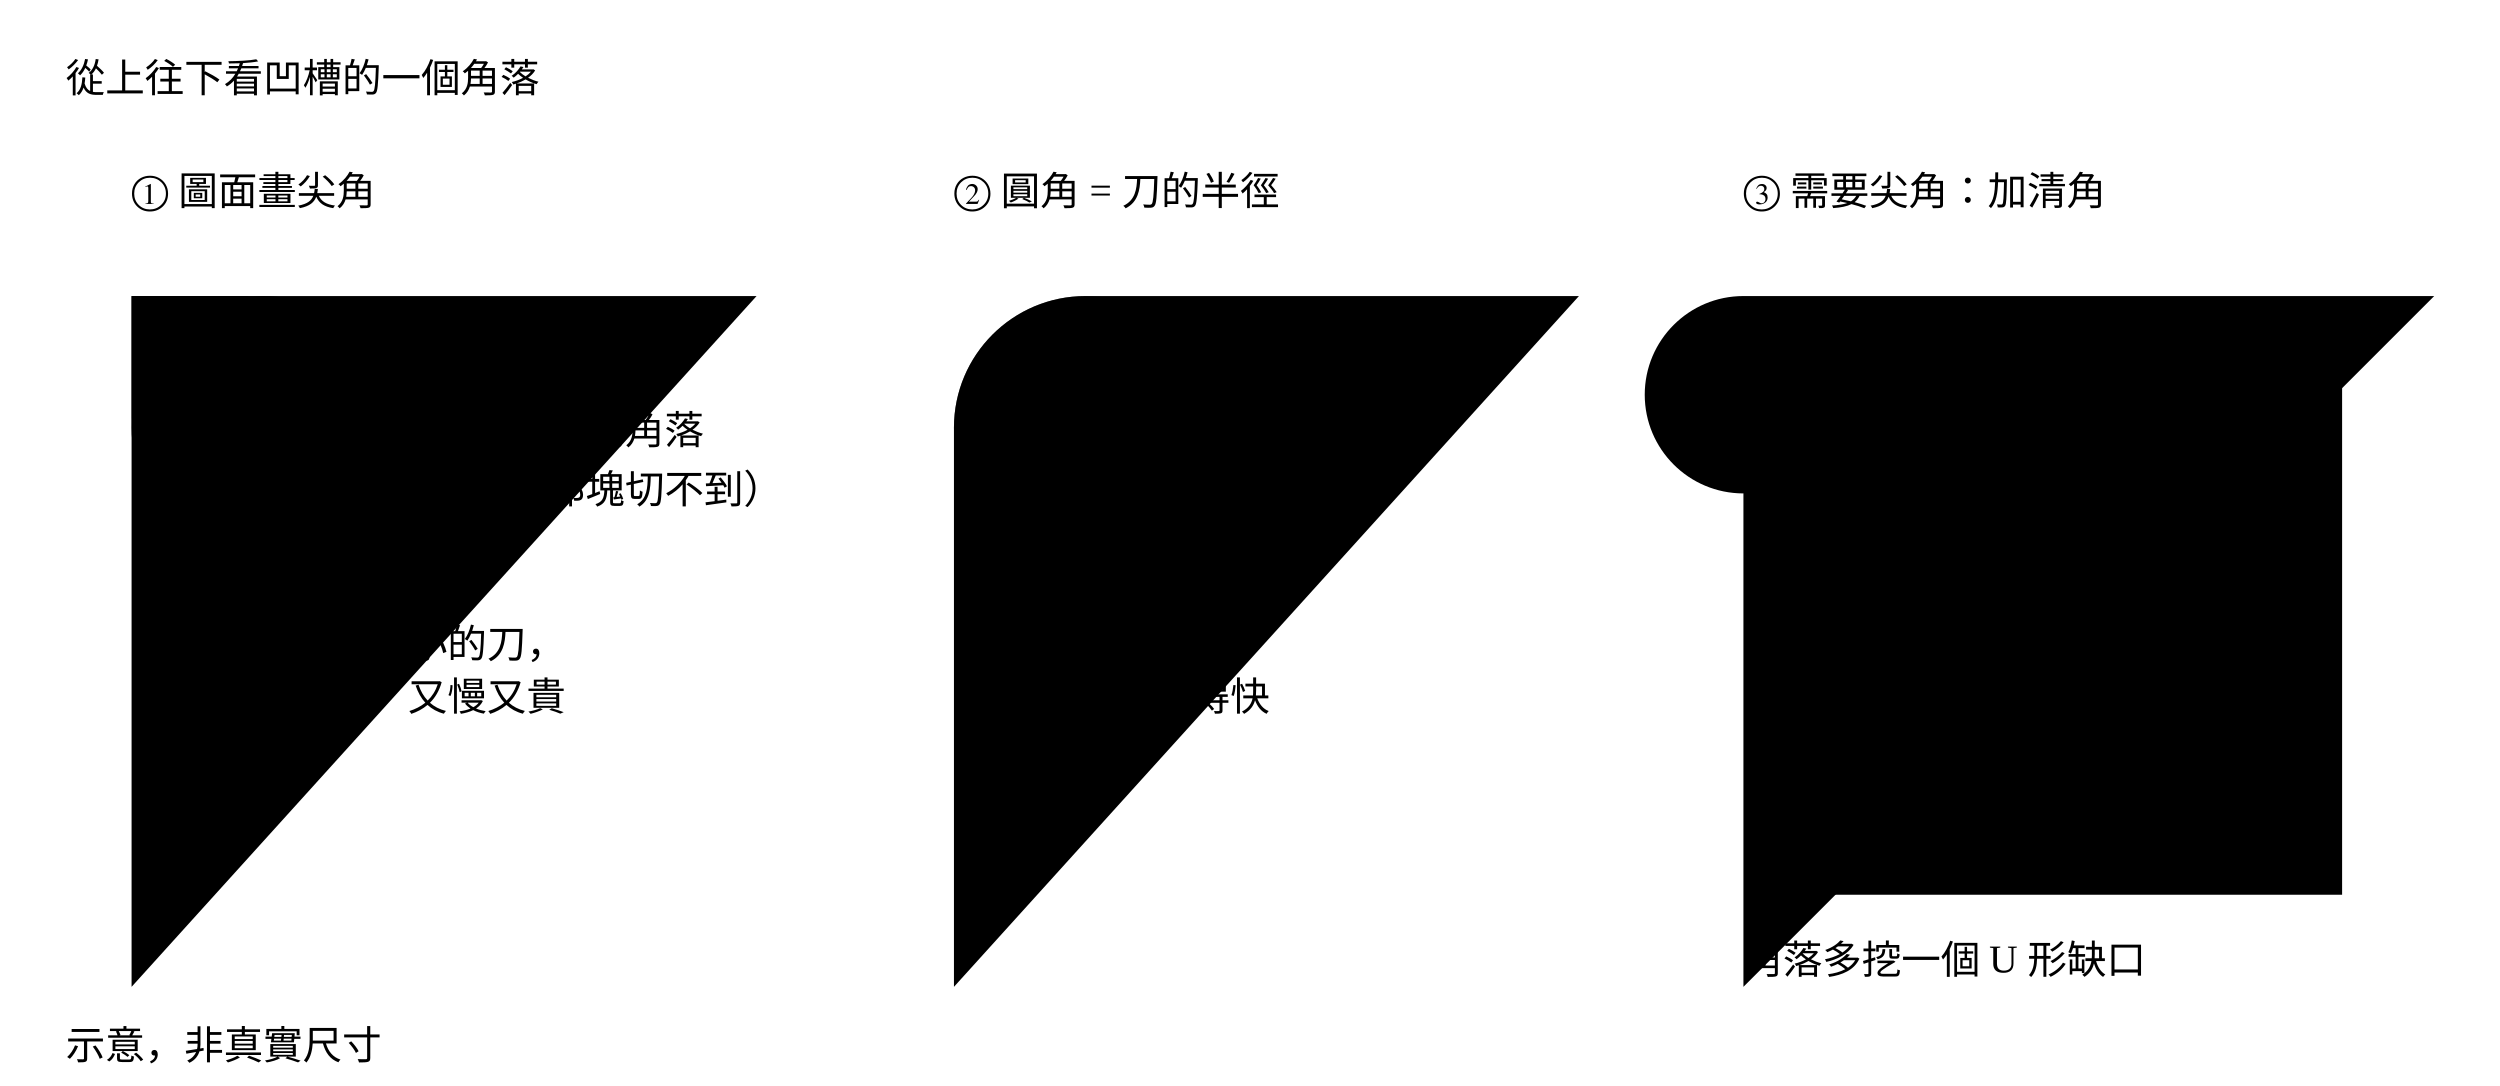
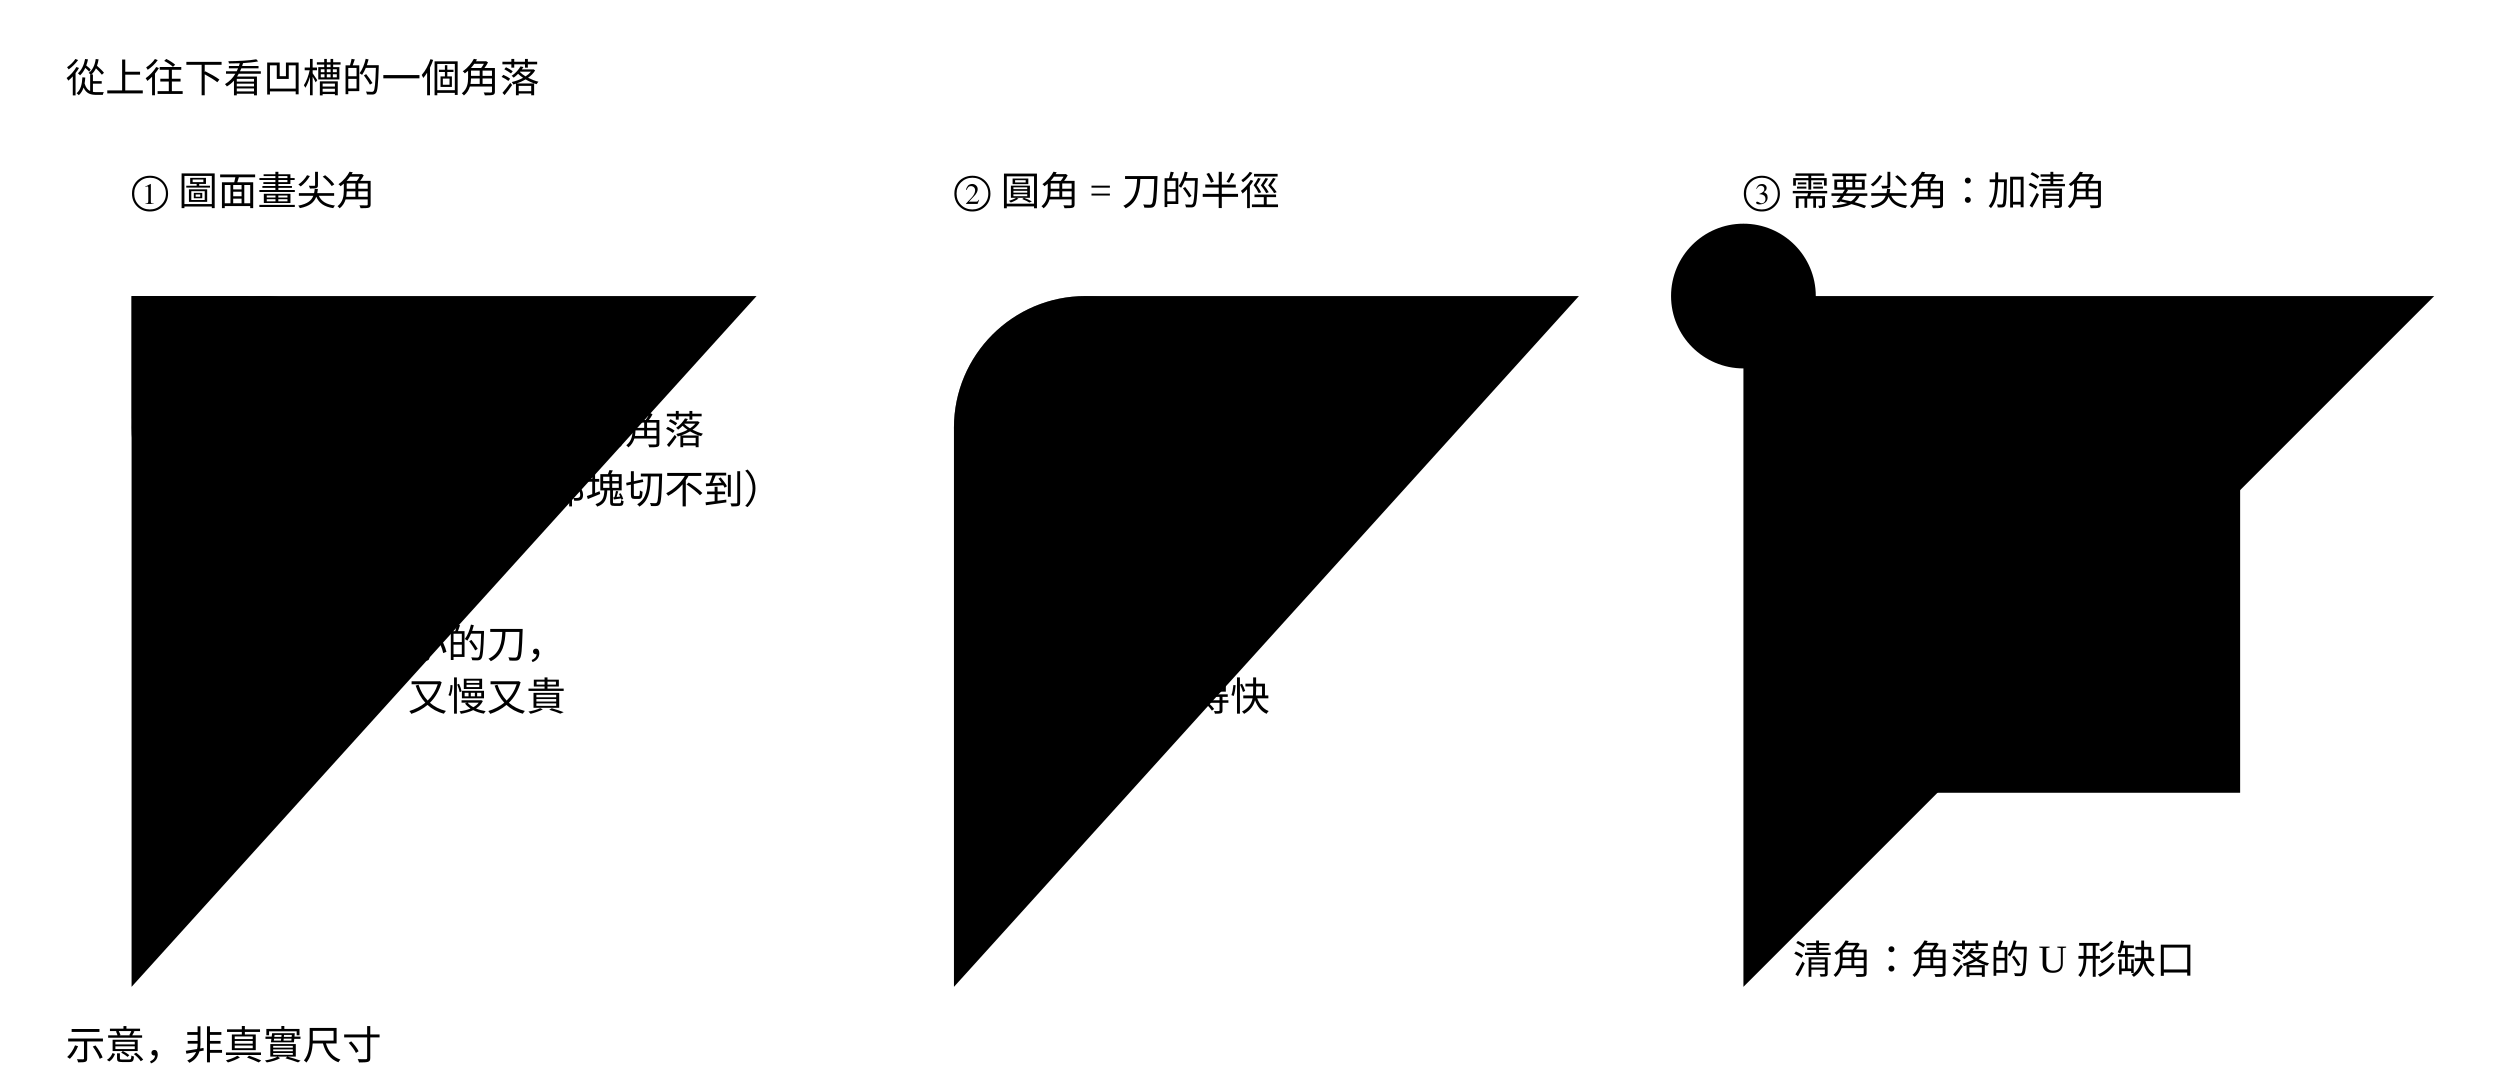
<svg xmlns="http://www.w3.org/2000/svg" viewBox="0 0 760 330" role="img" class="fig-svg" aria-label="示意圖：從上往下看凹槽的一個角。左：圖面畫尖角，圓刀碰不到角落；中：圓角等於刀的半徑；右：在角落加清角，方形零件的角可以塞到底">
  <text x="20" y="28" class="f-h">從上往下看凹槽的一個角落</text>
  <text x="40" y="62" class="f-lab">① 圖面畫尖角</text>
  <path d="M40,300 L40,90 L230,90" class="f-a" />
  <path d="M40,90 L80,90 A40,40 0 0,0 40,130 Z" class="f-hold" />
  <circle cx="80" cy="130" r="40" class="f-out" />
  <circle cx="80" cy="130" r="3" class="f-ka" />
  <text x="130" y="135" class="f-lab">圓刀碰不到角落</text>
  <text x="130" y="153" class="f-lab">（黃色那塊切不到）</text>
  <text x="40" y="200" class="f-note">要尖角只能換很小的刀，</text>
  <text x="40" y="216" class="f-note">或用放電加工，又慢又貴</text>
  <text x="290" y="62" class="f-lab">② 圓角 = 刀的半徑</text>
  <path d="M290,300 L290,130 A40,40 0 0,1 330,90 L480,90" class="f-b" />
  <circle cx="330" cy="130" r="40" class="f-out" opacity=".5" />
  <line x1="330" y1="130" x2="301.7" y2="101.7" class="f-s" />
  <text x="338" y="150" class="f-lab">R = 刀的半徑</text>
  <text x="290" y="200" class="f-note">圓角畫大一點，</text>
  <text x="290" y="216" class="f-note">就能用大刀切得快</text>
  <text x="530" y="62" class="f-lab">③ 需要尖角：加清角</text>
-   <path d="M530,300 L530,150 A30,30 0 0,1 530,90 L740,90" class="f-b" />
-   <rect x="552" y="112" width="160" height="160" class="f-hold" />
-   <text x="580" y="200" class="f-lab">方形零件</text>
-   <text x="580" y="218" class="f-lab">的角塞得到底</text>
-   <text x="530" y="296" class="f-note">角落多挖一個 U 形缺口</text>
+   <rect x="531" y="91" width="150" height="150" class="f-hold" />
+   <path d="M530,300 L530,112 A22,22 0 1,1 552,90 L740,90" class="f-b" />
+   <circle cx="530" cy="90" r="2.5" class="f-ka" />
+   <text x="560" y="170" class="f-lab">方形零件的角</text>
+   <text x="560" y="188" class="f-lab">塞得到底</text>
+   <text x="545" y="296" class="f-note">清角：角落的 U 形缺口</text>
  <text x="20" y="322" class="f-note">示意，非真實尺寸</text>
</svg>
